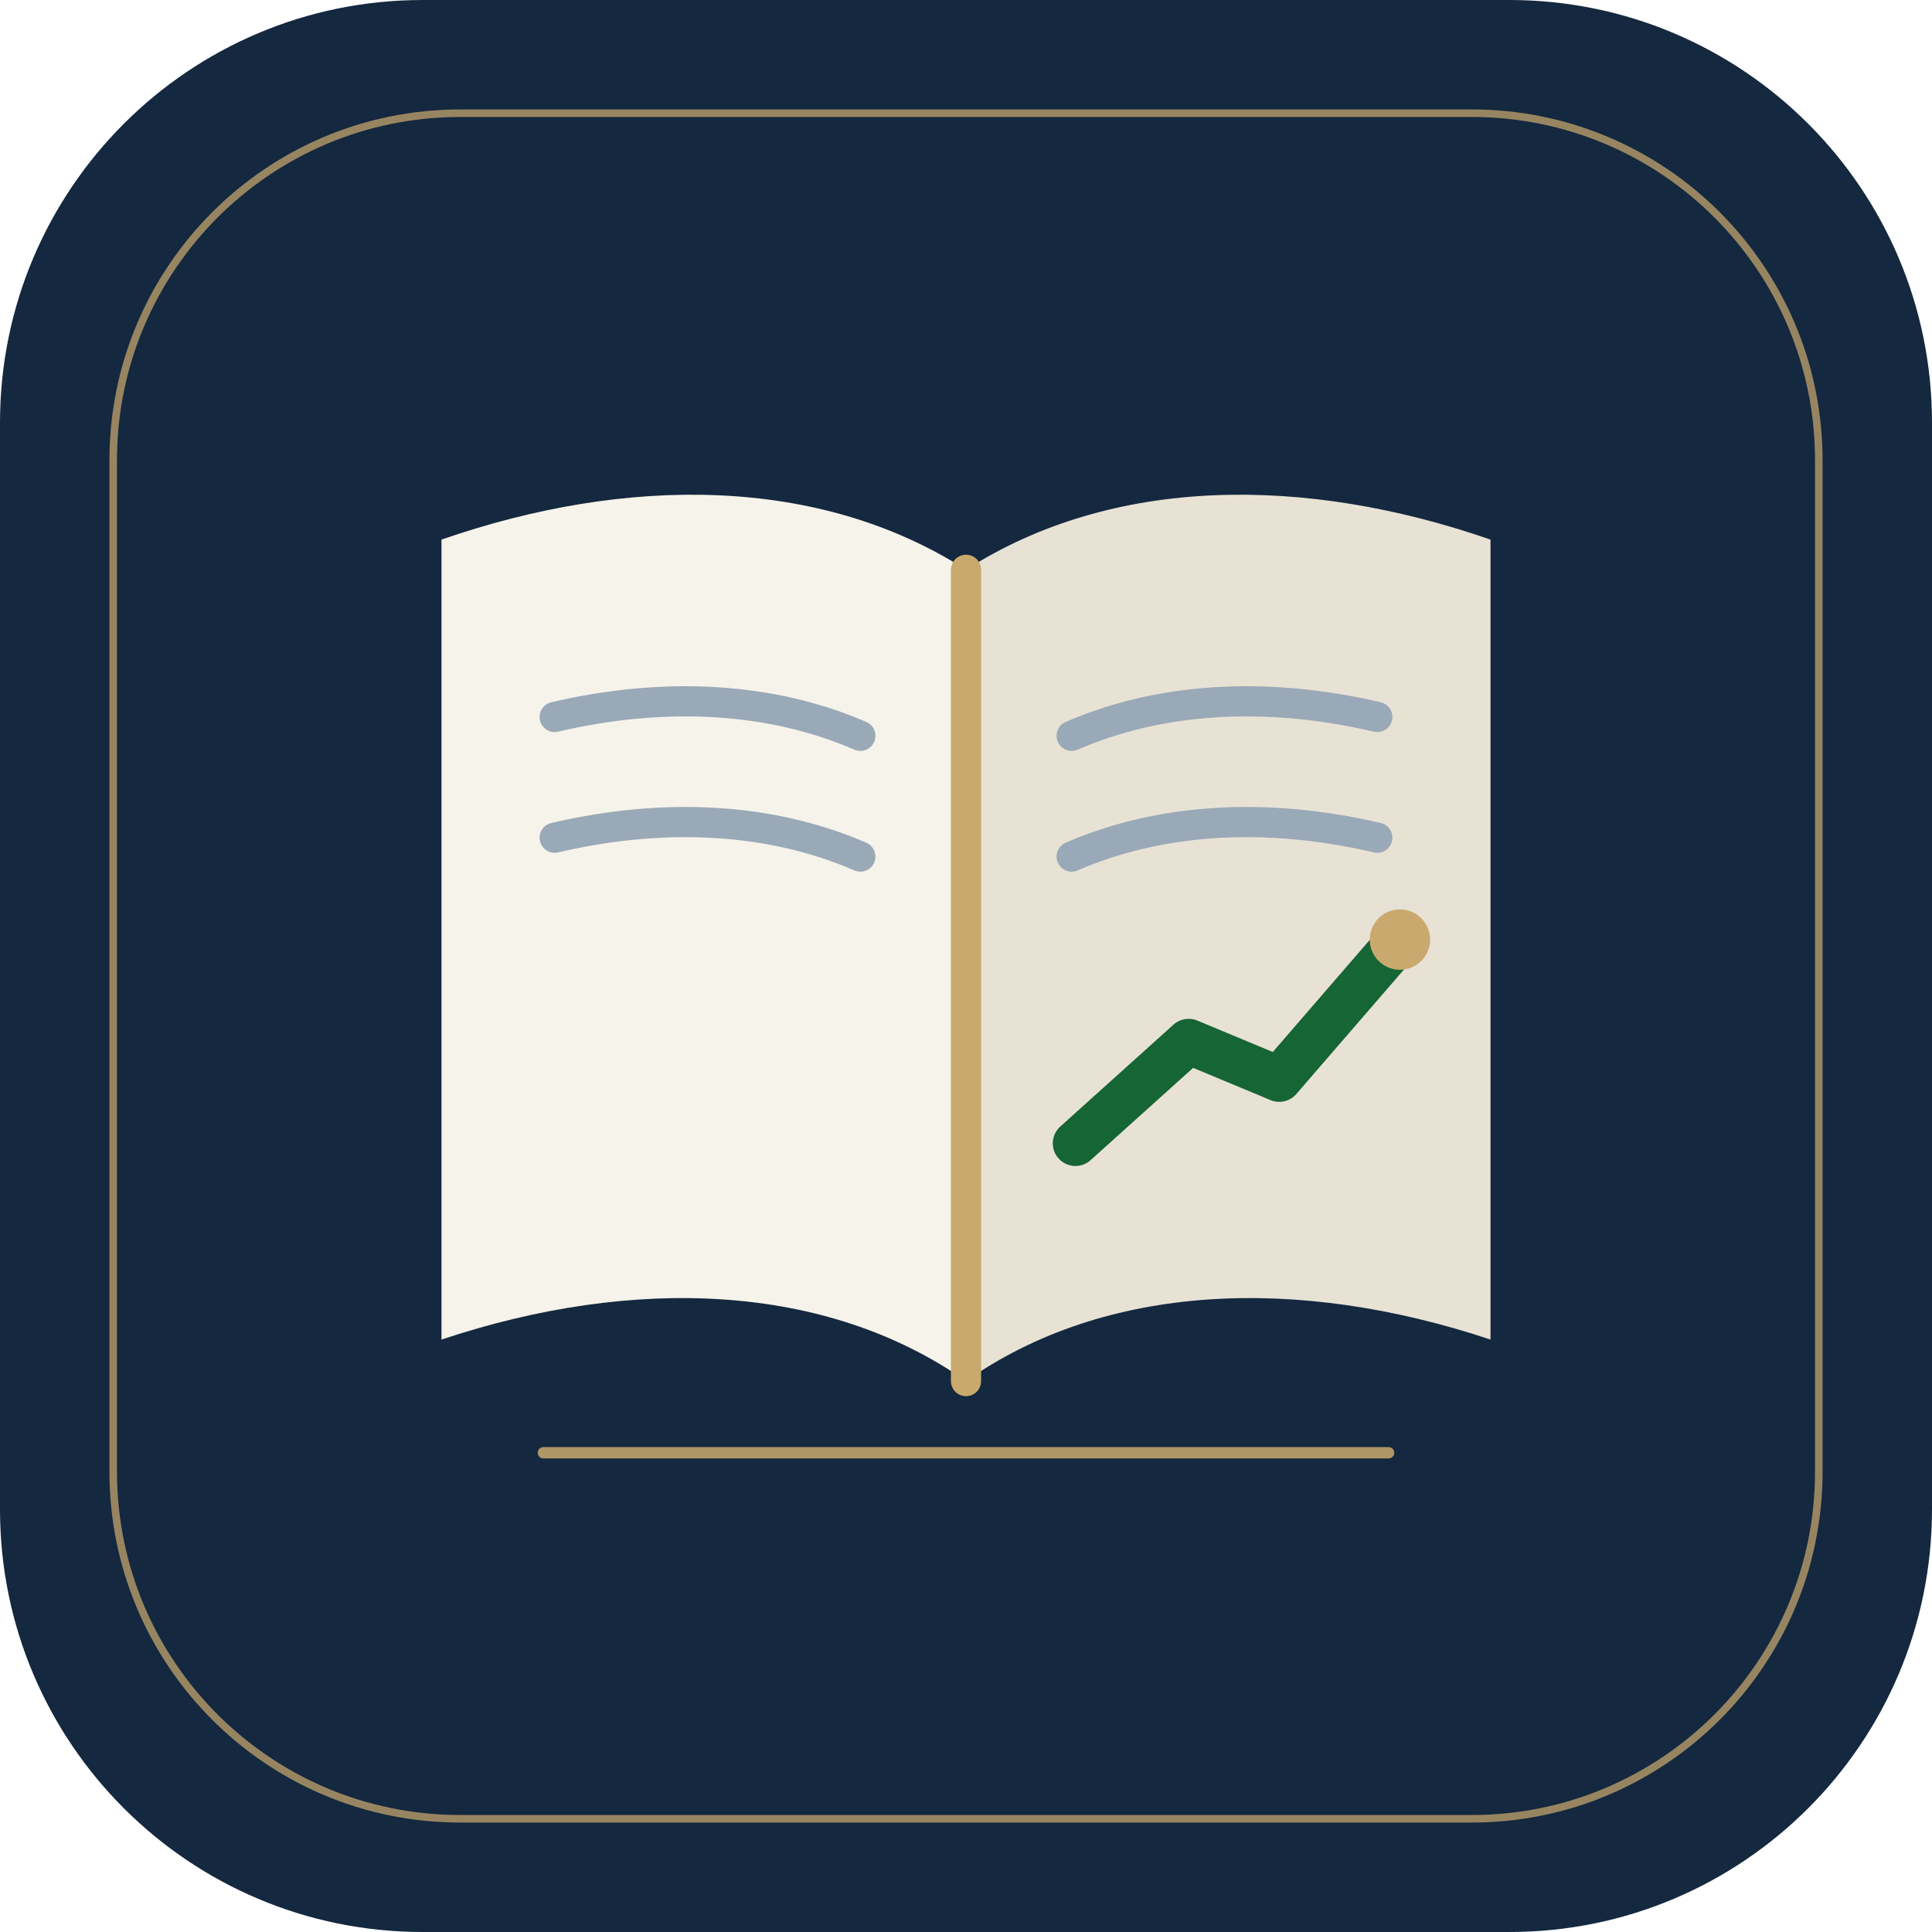
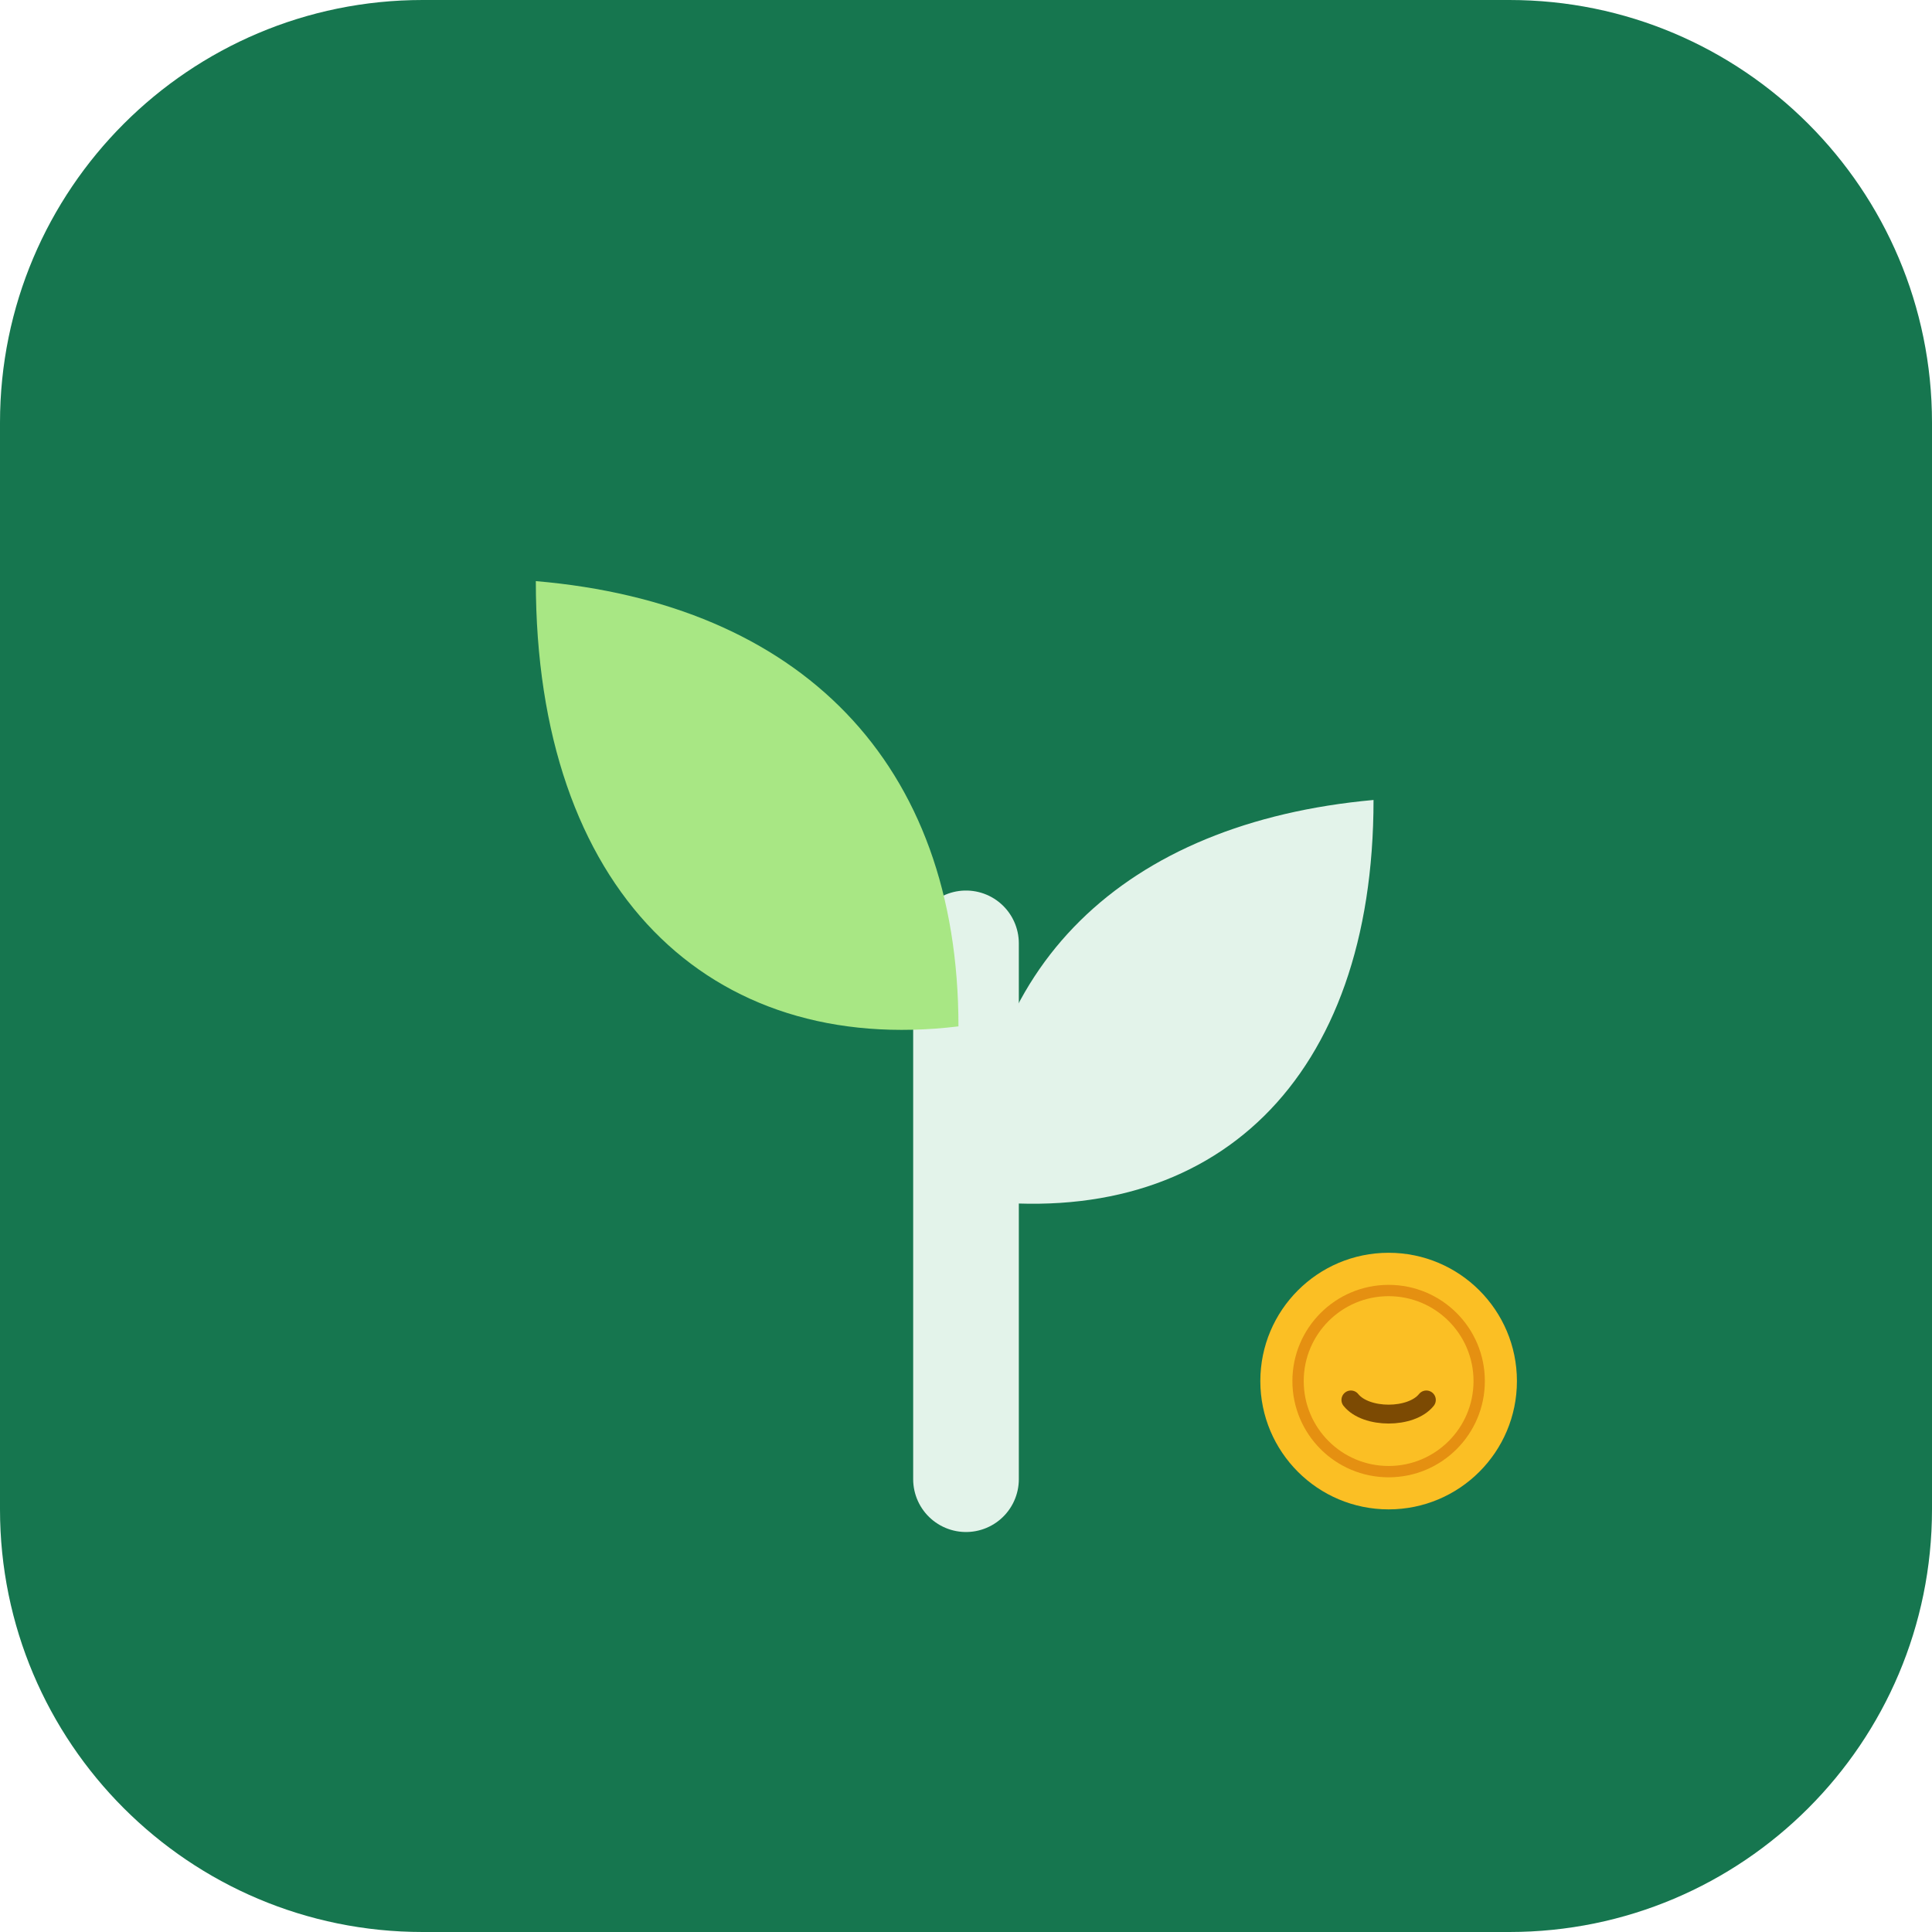
<svg xmlns="http://www.w3.org/2000/svg" width="512" height="512" viewBox="0 0 512 512" fill="none">
-   <rect width="512" height="512" rx="112" fill="#14283F" />
-   <rect x="30" y="30" width="452" height="452" rx="92" stroke="#C9A96E" stroke-opacity=".72" stroke-width="2" />
-   <path d="M256 151C217 126 166 126 117 143V355C168 338 219 340 256 366V151Z" fill="#F6F3EA" />
-   <path d="M256 151C295 126 346 126 395 143V355C344 338 293 340 256 366V151Z" fill="#E8E2D5" />
-   <path d="M256 151V366" stroke="#C9A96E" stroke-width="8" stroke-linecap="round" />
-   <path d="M147 190C177 183 205 185 228 195" stroke="#9AA9B7" stroke-width="8" stroke-linecap="round" />
-   <path d="M147 222C177 215 205 217 228 227" stroke="#9AA9B7" stroke-width="8" stroke-linecap="round" />
-   <path d="M365 190C335 183 307 185 284 195" stroke="#9AA9B7" stroke-width="8" stroke-linecap="round" />
-   <path d="M365 222C335 215 307 217 284 227" stroke="#9AA9B7" stroke-width="8" stroke-linecap="round" />
-   <path d="M285 303L315 276L339 286L371 249" stroke="#166534" stroke-width="12" stroke-linecap="round" stroke-linejoin="round" />
-   <circle cx="371" cy="249" r="8" fill="#C9A96E" />
-   <path d="M144 385H368" stroke="#C9A96E" stroke-opacity=".85" stroke-width="3" stroke-linecap="round" />
+   <rect width="512" height="512" rx="112" fill="#16764F" />
+   <path d="M256 392V250" stroke="#E3F3EA" stroke-width="28" stroke-linecap="round" />
+   <path d="M254 272C254 202 212 160 142 154C142 236 188 280 254 272Z" fill="#A8E784" />
+   <path d="M258 318C258 256 298 218 364 212C364 286 322 326 258 318Z" fill="#E3F3EA" />
+   <circle cx="368" cy="366" r="34" fill="#FBBF24" />
+   <circle cx="368" cy="366" r="24" stroke="#D97706" stroke-width="3" opacity="0.65" />
+   <path d="M358 371C362 376 374 376 378 371" stroke="#7C4A03" stroke-width="5" stroke-linecap="round" />
</svg>
